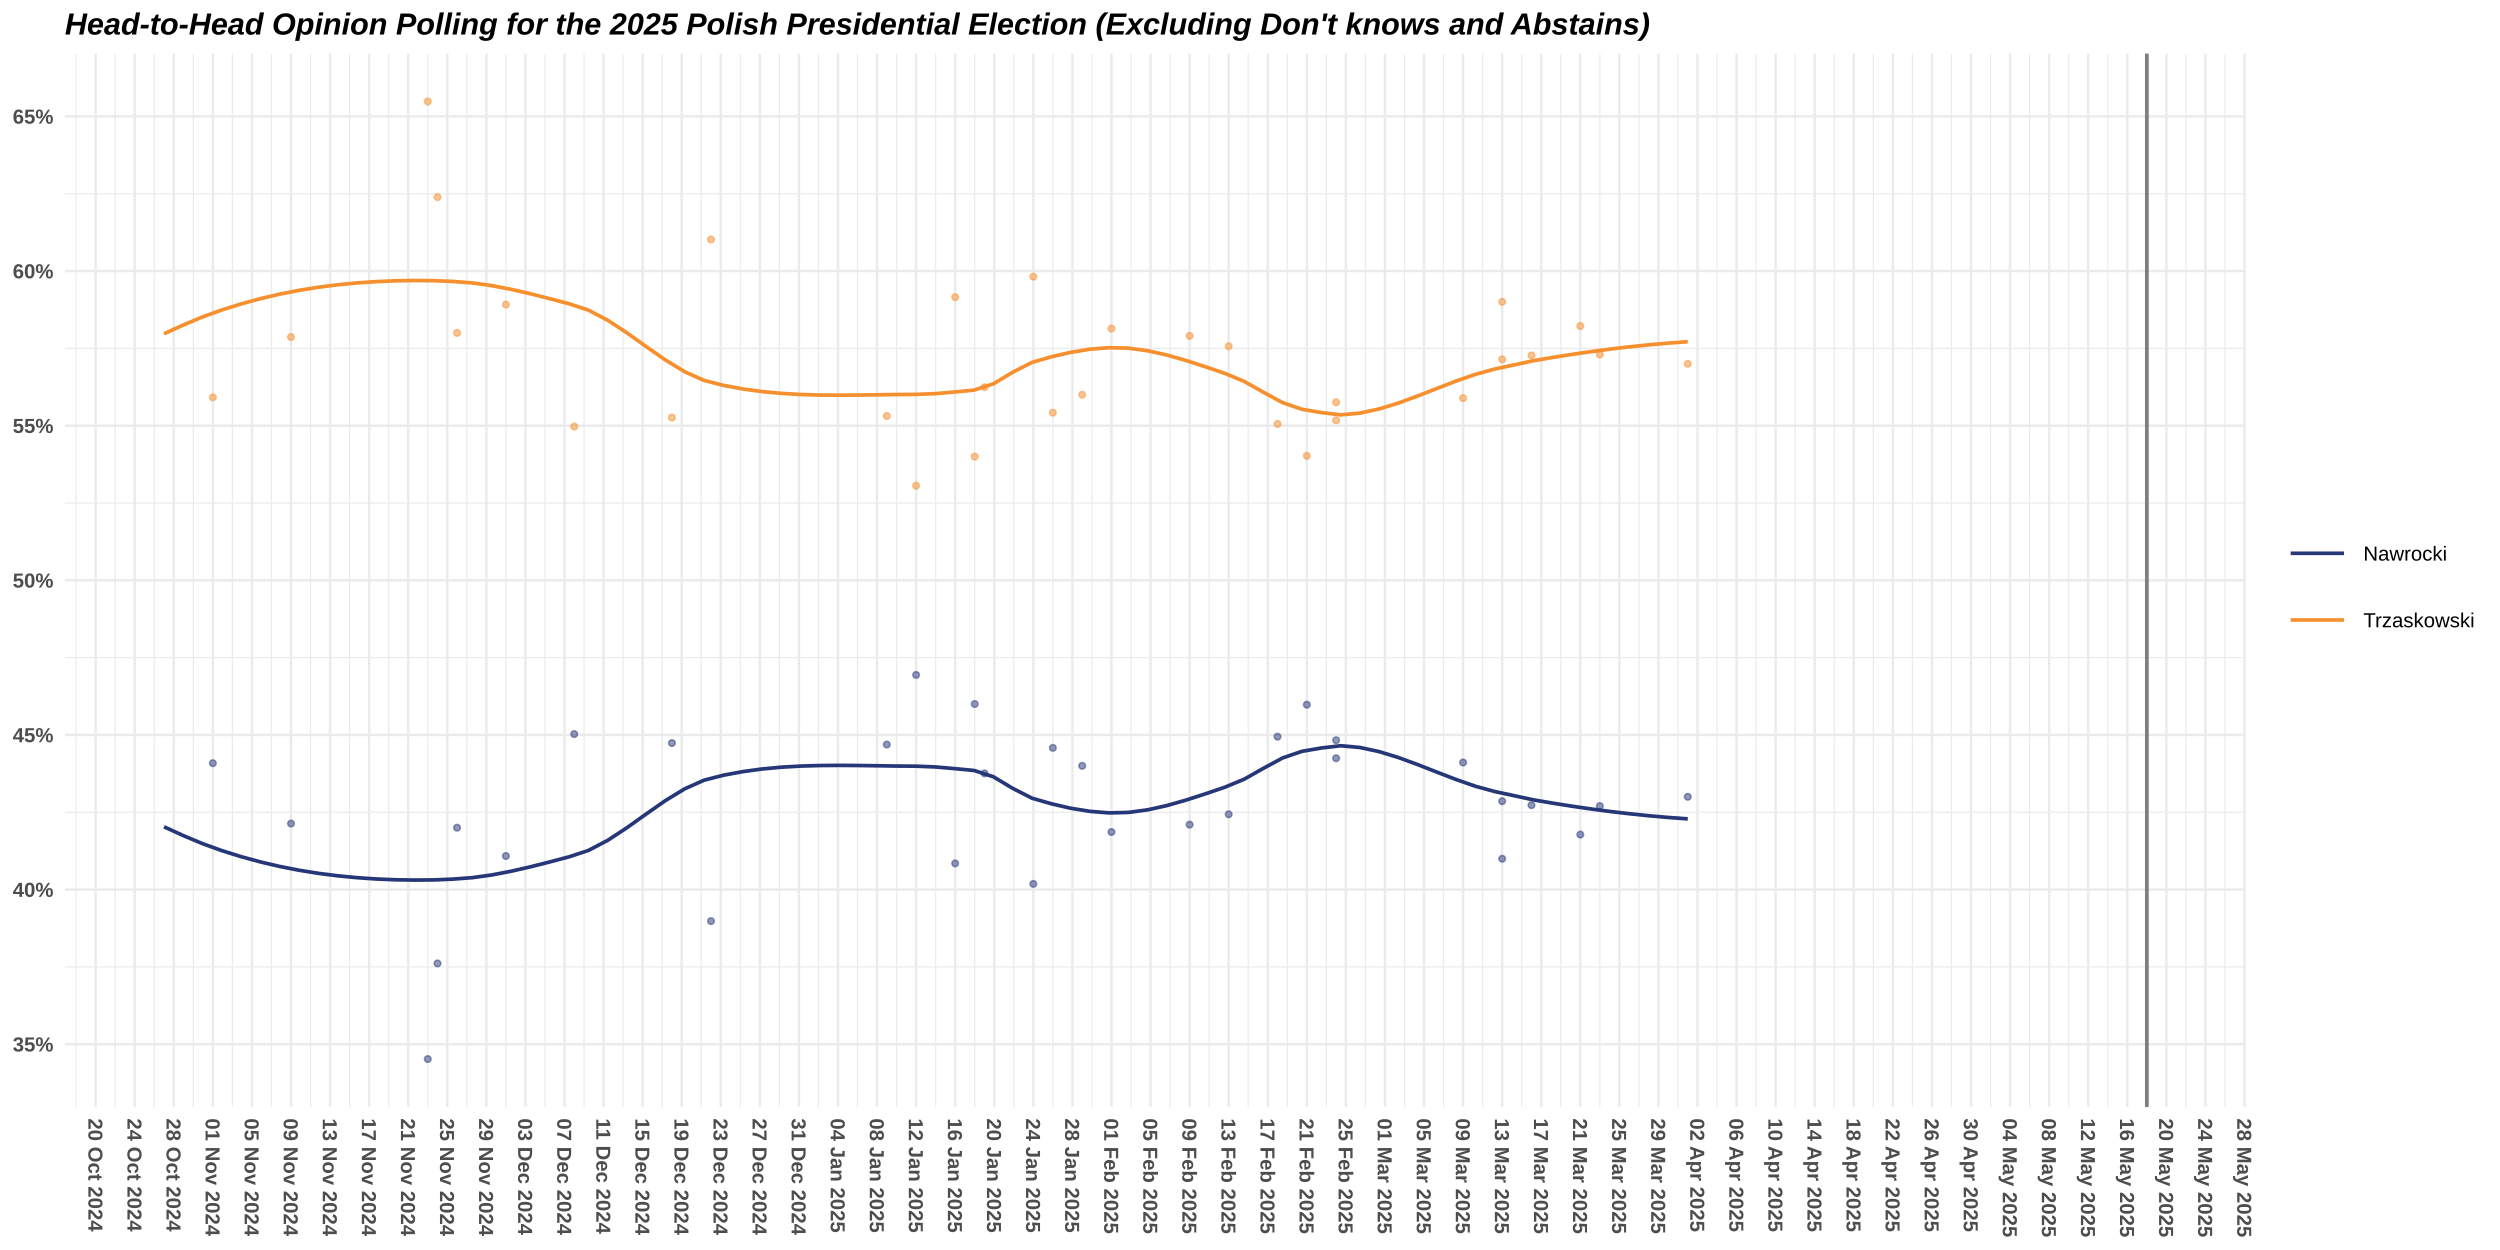
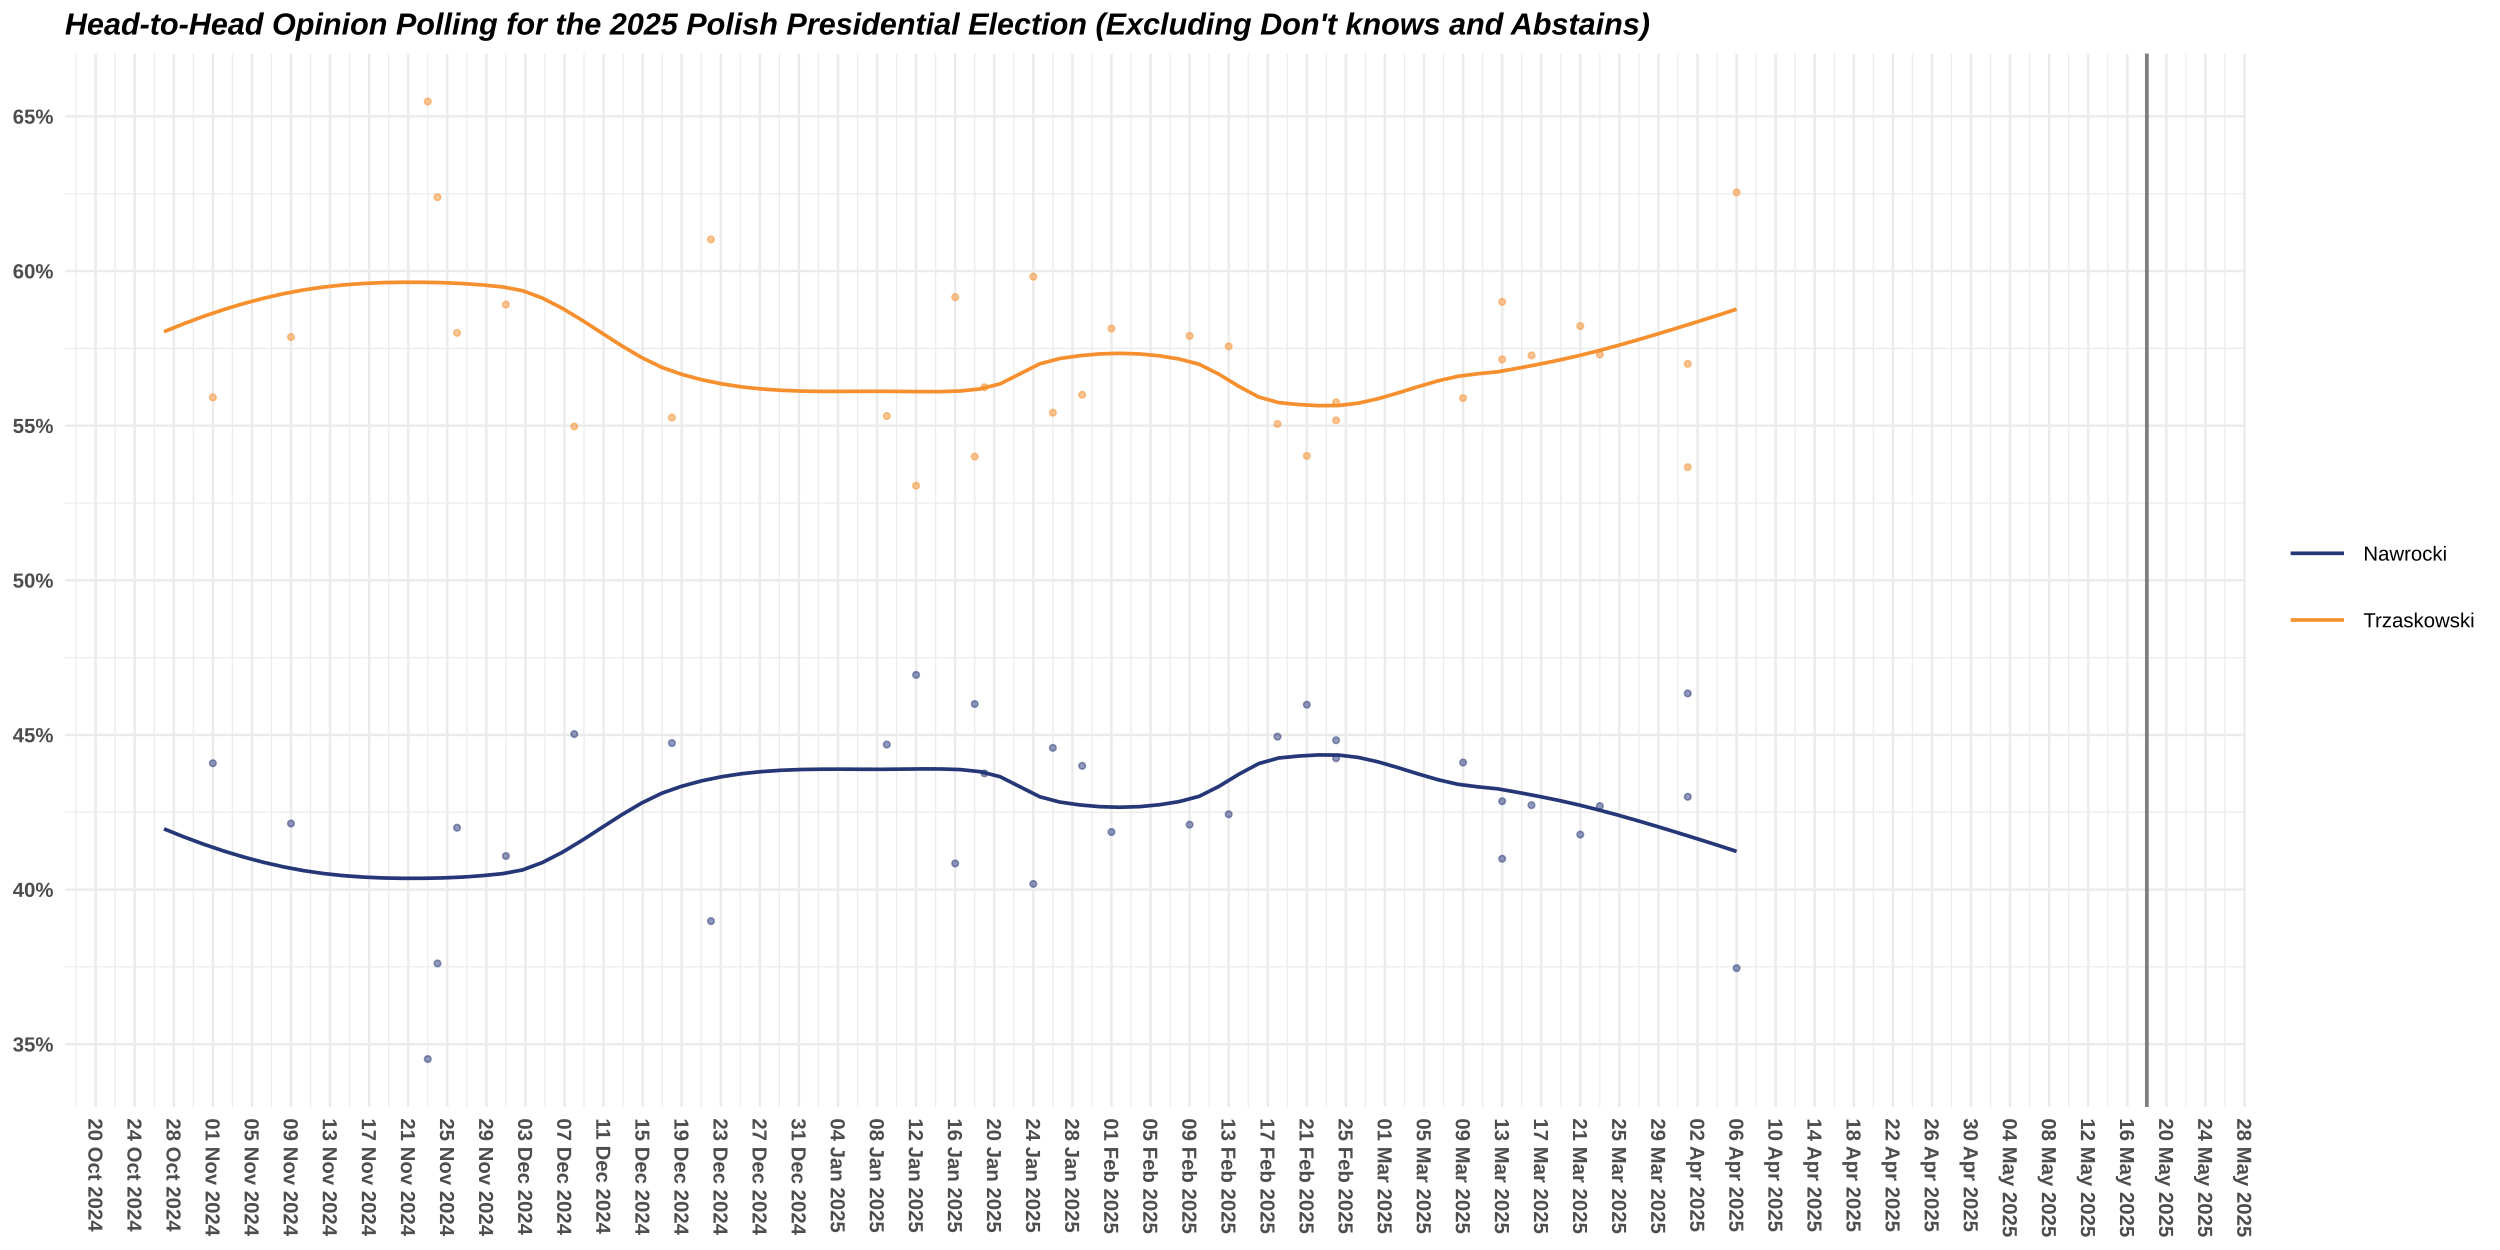
<svg xmlns="http://www.w3.org/2000/svg" class="svglite" width="1080.00pt" height="540.00pt" viewBox="0 0 1080.00 540.00">
  <defs>
    <style type="text/css">
    line, polyline, polygon, path, rect, circle {
      fill: none;
      stroke: #000000;
      stroke-linecap: round;
      stroke-linejoin: round;
      stroke-miterlimit: 10.00;
    }
    text {
      white-space: pre;
    }
  </style>
  </defs>
  <rect width="100%" height="100%" style="stroke: none; fill: #FFFFFF;" />
  <defs>
    <clipPath id="cpMC4wMHwxMDgwLjAwfDAuMDB8NTQwLjAw">
      <rect x="0.00" y="0.00" width="1080.00" height="540.00" />
    </clipPath>
  </defs>
  <g clip-path="url(#cpMC4wMHwxMDgwLjAwfDAuMDB8NTQwLjAw)">
    <rect x="0.00" y="0.00" width="1080.00" height="540.00" style="stroke-width: 1.07; stroke: #FFFFFF; fill: #FFFFFF;" />
  </g>
  <defs>
    <clipPath id="cpMjguMDN8OTcwLjI2fDIzLjE4fDQ3OC4yMA==">
      <rect x="28.03" y="23.18" width="942.23" height="455.02" />
    </clipPath>
  </defs>
  <g clip-path="url(#cpMjguMDN8OTcwLjI2fDIzLjE4fDQ3OC4yMA==)">
    <rect x="28.03" y="23.18" width="942.23" height="455.02" style="stroke-width: 1.07; stroke: #FFFFFF; fill: #FFFFFF;" />
    <polyline points="28.03,417.69 970.26,417.69 " style="stroke-width: 0.53; stroke: #EBEBEB; stroke-linecap: butt;" />
    <polyline points="28.03,350.89 970.26,350.89 " style="stroke-width: 0.53; stroke: #EBEBEB; stroke-linecap: butt;" />
    <polyline points="28.03,284.09 970.26,284.09 " style="stroke-width: 0.53; stroke: #EBEBEB; stroke-linecap: butt;" />
    <polyline points="28.03,217.29 970.26,217.29 " style="stroke-width: 0.53; stroke: #EBEBEB; stroke-linecap: butt;" />
    <polyline points="28.03,150.49 970.26,150.49 " style="stroke-width: 0.53; stroke: #EBEBEB; stroke-linecap: butt;" />
    <polyline points="28.03,83.69 970.26,83.69 " style="stroke-width: 0.53; stroke: #EBEBEB; stroke-linecap: butt;" />
    <polyline points="32.88,478.20 32.88,23.18 " style="stroke-width: 0.53; stroke: #EBEBEB; stroke-linecap: butt;" />
    <polyline points="49.76,478.20 49.76,23.18 " style="stroke-width: 0.53; stroke: #EBEBEB; stroke-linecap: butt;" />
    <polyline points="66.64,478.20 66.64,23.18 " style="stroke-width: 0.53; stroke: #EBEBEB; stroke-linecap: butt;" />
    <polyline points="83.52,478.20 83.52,23.18 " style="stroke-width: 0.53; stroke: #EBEBEB; stroke-linecap: butt;" />
    <polyline points="100.39,478.20 100.39,23.18 " style="stroke-width: 0.53; stroke: #EBEBEB; stroke-linecap: butt;" />
    <polyline points="117.27,478.20 117.27,23.18 " style="stroke-width: 0.53; stroke: #EBEBEB; stroke-linecap: butt;" />
    <polyline points="134.15,478.20 134.15,23.18 " style="stroke-width: 0.53; stroke: #EBEBEB; stroke-linecap: butt;" />
    <polyline points="151.03,478.20 151.03,23.18 " style="stroke-width: 0.53; stroke: #EBEBEB; stroke-linecap: butt;" />
    <polyline points="167.91,478.20 167.91,23.18 " style="stroke-width: 0.53; stroke: #EBEBEB; stroke-linecap: butt;" />
    <polyline points="184.79,478.20 184.79,23.18 " style="stroke-width: 0.53; stroke: #EBEBEB; stroke-linecap: butt;" />
    <polyline points="201.66,478.20 201.66,23.18 " style="stroke-width: 0.53; stroke: #EBEBEB; stroke-linecap: butt;" />
    <polyline points="218.54,478.20 218.54,23.18 " style="stroke-width: 0.53; stroke: #EBEBEB; stroke-linecap: butt;" />
    <polyline points="235.42,478.20 235.42,23.18 " style="stroke-width: 0.53; stroke: #EBEBEB; stroke-linecap: butt;" />
    <polyline points="252.30,478.20 252.30,23.18 " style="stroke-width: 0.53; stroke: #EBEBEB; stroke-linecap: butt;" />
    <polyline points="269.18,478.20 269.18,23.18 " style="stroke-width: 0.53; stroke: #EBEBEB; stroke-linecap: butt;" />
    <polyline points="286.06,478.20 286.06,23.18 " style="stroke-width: 0.53; stroke: #EBEBEB; stroke-linecap: butt;" />
    <polyline points="302.93,478.20 302.93,23.18 " style="stroke-width: 0.53; stroke: #EBEBEB; stroke-linecap: butt;" />
    <polyline points="319.81,478.20 319.81,23.18 " style="stroke-width: 0.53; stroke: #EBEBEB; stroke-linecap: butt;" />
    <polyline points="336.69,478.20 336.69,23.18 " style="stroke-width: 0.53; stroke: #EBEBEB; stroke-linecap: butt;" />
    <polyline points="353.57,478.20 353.57,23.18 " style="stroke-width: 0.53; stroke: #EBEBEB; stroke-linecap: butt;" />
    <polyline points="370.45,478.20 370.45,23.18 " style="stroke-width: 0.53; stroke: #EBEBEB; stroke-linecap: butt;" />
    <polyline points="387.32,478.20 387.32,23.18 " style="stroke-width: 0.53; stroke: #EBEBEB; stroke-linecap: butt;" />
    <polyline points="404.20,478.20 404.20,23.18 " style="stroke-width: 0.53; stroke: #EBEBEB; stroke-linecap: butt;" />
    <polyline points="421.08,478.20 421.08,23.18 " style="stroke-width: 0.53; stroke: #EBEBEB; stroke-linecap: butt;" />
    <polyline points="437.96,478.20 437.96,23.18 " style="stroke-width: 0.53; stroke: #EBEBEB; stroke-linecap: butt;" />
    <polyline points="454.84,478.20 454.84,23.18 " style="stroke-width: 0.53; stroke: #EBEBEB; stroke-linecap: butt;" />
    <polyline points="471.72,478.20 471.72,23.18 " style="stroke-width: 0.53; stroke: #EBEBEB; stroke-linecap: butt;" />
    <polyline points="488.59,478.20 488.59,23.18 " style="stroke-width: 0.53; stroke: #EBEBEB; stroke-linecap: butt;" />
    <polyline points="505.47,478.20 505.47,23.18 " style="stroke-width: 0.53; stroke: #EBEBEB; stroke-linecap: butt;" />
    <polyline points="522.35,478.20 522.35,23.18 " style="stroke-width: 0.53; stroke: #EBEBEB; stroke-linecap: butt;" />
    <polyline points="539.23,478.20 539.23,23.18 " style="stroke-width: 0.53; stroke: #EBEBEB; stroke-linecap: butt;" />
    <polyline points="556.11,478.20 556.11,23.18 " style="stroke-width: 0.53; stroke: #EBEBEB; stroke-linecap: butt;" />
    <polyline points="572.98,478.20 572.98,23.18 " style="stroke-width: 0.53; stroke: #EBEBEB; stroke-linecap: butt;" />
    <polyline points="589.86,478.20 589.86,23.18 " style="stroke-width: 0.53; stroke: #EBEBEB; stroke-linecap: butt;" />
    <polyline points="606.74,478.20 606.74,23.18 " style="stroke-width: 0.53; stroke: #EBEBEB; stroke-linecap: butt;" />
    <polyline points="623.62,478.20 623.62,23.18 " style="stroke-width: 0.53; stroke: #EBEBEB; stroke-linecap: butt;" />
    <polyline points="640.50,478.20 640.50,23.18 " style="stroke-width: 0.53; stroke: #EBEBEB; stroke-linecap: butt;" />
    <polyline points="657.38,478.20 657.38,23.18 " style="stroke-width: 0.53; stroke: #EBEBEB; stroke-linecap: butt;" />
    <polyline points="674.25,478.20 674.25,23.18 " style="stroke-width: 0.53; stroke: #EBEBEB; stroke-linecap: butt;" />
    <polyline points="691.13,478.20 691.13,23.18 " style="stroke-width: 0.53; stroke: #EBEBEB; stroke-linecap: butt;" />
    <polyline points="708.01,478.20 708.01,23.18 " style="stroke-width: 0.53; stroke: #EBEBEB; stroke-linecap: butt;" />
    <polyline points="724.89,478.20 724.89,23.18 " style="stroke-width: 0.53; stroke: #EBEBEB; stroke-linecap: butt;" />
    <polyline points="741.77,478.20 741.77,23.18 " style="stroke-width: 0.53; stroke: #EBEBEB; stroke-linecap: butt;" />
    <polyline points="758.65,478.20 758.65,23.18 " style="stroke-width: 0.53; stroke: #EBEBEB; stroke-linecap: butt;" />
    <polyline points="775.52,478.20 775.52,23.18 " style="stroke-width: 0.53; stroke: #EBEBEB; stroke-linecap: butt;" />
    <polyline points="792.40,478.20 792.40,23.18 " style="stroke-width: 0.53; stroke: #EBEBEB; stroke-linecap: butt;" />
    <polyline points="809.28,478.20 809.28,23.18 " style="stroke-width: 0.53; stroke: #EBEBEB; stroke-linecap: butt;" />
    <polyline points="826.16,478.20 826.16,23.18 " style="stroke-width: 0.53; stroke: #EBEBEB; stroke-linecap: butt;" />
    <polyline points="843.04,478.20 843.04,23.18 " style="stroke-width: 0.53; stroke: #EBEBEB; stroke-linecap: butt;" />
    <polyline points="859.91,478.20 859.91,23.18 " style="stroke-width: 0.53; stroke: #EBEBEB; stroke-linecap: butt;" />
    <polyline points="876.79,478.20 876.79,23.18 " style="stroke-width: 0.53; stroke: #EBEBEB; stroke-linecap: butt;" />
    <polyline points="893.67,478.20 893.67,23.18 " style="stroke-width: 0.53; stroke: #EBEBEB; stroke-linecap: butt;" />
    <polyline points="910.55,478.20 910.55,23.18 " style="stroke-width: 0.53; stroke: #EBEBEB; stroke-linecap: butt;" />
    <polyline points="927.43,478.20 927.43,23.18 " style="stroke-width: 0.53; stroke: #EBEBEB; stroke-linecap: butt;" />
    <polyline points="944.31,478.20 944.31,23.18 " style="stroke-width: 0.53; stroke: #EBEBEB; stroke-linecap: butt;" />
    <polyline points="961.18,478.20 961.18,23.18 " style="stroke-width: 0.53; stroke: #EBEBEB; stroke-linecap: butt;" />
    <polyline points="28.03,451.09 970.26,451.09 " style="stroke-width: 1.07; stroke: #EBEBEB; stroke-linecap: butt;" />
    <polyline points="28.03,384.29 970.26,384.29 " style="stroke-width: 1.07; stroke: #EBEBEB; stroke-linecap: butt;" />
    <polyline points="28.03,317.49 970.26,317.49 " style="stroke-width: 1.07; stroke: #EBEBEB; stroke-linecap: butt;" />
    <polyline points="28.03,250.69 970.26,250.69 " style="stroke-width: 1.07; stroke: #EBEBEB; stroke-linecap: butt;" />
    <polyline points="28.03,183.89 970.26,183.89 " style="stroke-width: 1.07; stroke: #EBEBEB; stroke-linecap: butt;" />
    <polyline points="28.03,117.09 970.26,117.09 " style="stroke-width: 1.07; stroke: #EBEBEB; stroke-linecap: butt;" />
    <polyline points="28.03,50.28 970.26,50.28 " style="stroke-width: 1.07; stroke: #EBEBEB; stroke-linecap: butt;" />
    <polyline points="41.32,478.20 41.32,23.18 " style="stroke-width: 1.07; stroke: #EBEBEB; stroke-linecap: butt;" />
    <polyline points="58.20,478.20 58.20,23.18 " style="stroke-width: 1.07; stroke: #EBEBEB; stroke-linecap: butt;" />
    <polyline points="75.08,478.20 75.08,23.18 " style="stroke-width: 1.07; stroke: #EBEBEB; stroke-linecap: butt;" />
    <polyline points="91.96,478.20 91.96,23.18 " style="stroke-width: 1.07; stroke: #EBEBEB; stroke-linecap: butt;" />
    <polyline points="108.83,478.20 108.83,23.18 " style="stroke-width: 1.07; stroke: #EBEBEB; stroke-linecap: butt;" />
    <polyline points="125.71,478.20 125.71,23.18 " style="stroke-width: 1.07; stroke: #EBEBEB; stroke-linecap: butt;" />
    <polyline points="142.59,478.20 142.59,23.18 " style="stroke-width: 1.07; stroke: #EBEBEB; stroke-linecap: butt;" />
    <polyline points="159.47,478.20 159.47,23.18 " style="stroke-width: 1.07; stroke: #EBEBEB; stroke-linecap: butt;" />
    <polyline points="176.35,478.20 176.35,23.18 " style="stroke-width: 1.07; stroke: #EBEBEB; stroke-linecap: butt;" />
    <polyline points="193.22,478.20 193.22,23.18 " style="stroke-width: 1.07; stroke: #EBEBEB; stroke-linecap: butt;" />
    <polyline points="210.10,478.20 210.10,23.18 " style="stroke-width: 1.07; stroke: #EBEBEB; stroke-linecap: butt;" />
    <polyline points="226.98,478.20 226.98,23.18 " style="stroke-width: 1.07; stroke: #EBEBEB; stroke-linecap: butt;" />
    <polyline points="243.86,478.20 243.86,23.18 " style="stroke-width: 1.07; stroke: #EBEBEB; stroke-linecap: butt;" />
    <polyline points="260.74,478.20 260.74,23.18 " style="stroke-width: 1.07; stroke: #EBEBEB; stroke-linecap: butt;" />
    <polyline points="277.62,478.20 277.62,23.18 " style="stroke-width: 1.07; stroke: #EBEBEB; stroke-linecap: butt;" />
    <polyline points="294.49,478.20 294.49,23.18 " style="stroke-width: 1.07; stroke: #EBEBEB; stroke-linecap: butt;" />
    <polyline points="311.37,478.20 311.37,23.18 " style="stroke-width: 1.07; stroke: #EBEBEB; stroke-linecap: butt;" />
    <polyline points="328.25,478.20 328.25,23.18 " style="stroke-width: 1.07; stroke: #EBEBEB; stroke-linecap: butt;" />
    <polyline points="345.13,478.20 345.13,23.18 " style="stroke-width: 1.07; stroke: #EBEBEB; stroke-linecap: butt;" />
    <polyline points="362.01,478.20 362.01,23.18 " style="stroke-width: 1.07; stroke: #EBEBEB; stroke-linecap: butt;" />
    <polyline points="378.89,478.20 378.89,23.18 " style="stroke-width: 1.07; stroke: #EBEBEB; stroke-linecap: butt;" />
    <polyline points="395.76,478.20 395.76,23.18 " style="stroke-width: 1.07; stroke: #EBEBEB; stroke-linecap: butt;" />
    <polyline points="412.64,478.20 412.64,23.18 " style="stroke-width: 1.07; stroke: #EBEBEB; stroke-linecap: butt;" />
    <polyline points="429.52,478.20 429.52,23.18 " style="stroke-width: 1.07; stroke: #EBEBEB; stroke-linecap: butt;" />
    <polyline points="446.40,478.20 446.40,23.18 " style="stroke-width: 1.07; stroke: #EBEBEB; stroke-linecap: butt;" />
    <polyline points="463.28,478.20 463.28,23.18 " style="stroke-width: 1.07; stroke: #EBEBEB; stroke-linecap: butt;" />
    <polyline points="480.15,478.20 480.15,23.18 " style="stroke-width: 1.07; stroke: #EBEBEB; stroke-linecap: butt;" />
    <polyline points="497.03,478.20 497.03,23.18 " style="stroke-width: 1.07; stroke: #EBEBEB; stroke-linecap: butt;" />
    <polyline points="513.91,478.20 513.91,23.18 " style="stroke-width: 1.07; stroke: #EBEBEB; stroke-linecap: butt;" />
    <polyline points="530.79,478.20 530.79,23.18 " style="stroke-width: 1.07; stroke: #EBEBEB; stroke-linecap: butt;" />
    <polyline points="547.67,478.20 547.67,23.18 " style="stroke-width: 1.07; stroke: #EBEBEB; stroke-linecap: butt;" />
    <polyline points="564.55,478.20 564.55,23.18 " style="stroke-width: 1.07; stroke: #EBEBEB; stroke-linecap: butt;" />
    <polyline points="581.42,478.20 581.42,23.18 " style="stroke-width: 1.07; stroke: #EBEBEB; stroke-linecap: butt;" />
    <polyline points="598.30,478.20 598.30,23.18 " style="stroke-width: 1.07; stroke: #EBEBEB; stroke-linecap: butt;" />
    <polyline points="615.18,478.20 615.18,23.18 " style="stroke-width: 1.07; stroke: #EBEBEB; stroke-linecap: butt;" />
    <polyline points="632.06,478.20 632.06,23.18 " style="stroke-width: 1.07; stroke: #EBEBEB; stroke-linecap: butt;" />
    <polyline points="648.94,478.20 648.94,23.18 " style="stroke-width: 1.07; stroke: #EBEBEB; stroke-linecap: butt;" />
    <polyline points="665.82,478.20 665.82,23.18 " style="stroke-width: 1.07; stroke: #EBEBEB; stroke-linecap: butt;" />
    <polyline points="682.69,478.20 682.69,23.18 " style="stroke-width: 1.07; stroke: #EBEBEB; stroke-linecap: butt;" />
    <polyline points="699.57,478.20 699.57,23.18 " style="stroke-width: 1.07; stroke: #EBEBEB; stroke-linecap: butt;" />
    <polyline points="716.45,478.20 716.45,23.18 " style="stroke-width: 1.07; stroke: #EBEBEB; stroke-linecap: butt;" />
    <polyline points="733.33,478.20 733.33,23.18 " style="stroke-width: 1.07; stroke: #EBEBEB; stroke-linecap: butt;" />
    <polyline points="750.21,478.20 750.21,23.18 " style="stroke-width: 1.07; stroke: #EBEBEB; stroke-linecap: butt;" />
    <polyline points="767.08,478.20 767.08,23.18 " style="stroke-width: 1.07; stroke: #EBEBEB; stroke-linecap: butt;" />
    <polyline points="783.96,478.20 783.96,23.18 " style="stroke-width: 1.07; stroke: #EBEBEB; stroke-linecap: butt;" />
    <polyline points="800.84,478.20 800.84,23.18 " style="stroke-width: 1.07; stroke: #EBEBEB; stroke-linecap: butt;" />
    <polyline points="817.72,478.20 817.72,23.18 " style="stroke-width: 1.07; stroke: #EBEBEB; stroke-linecap: butt;" />
    <polyline points="834.60,478.20 834.60,23.18 " style="stroke-width: 1.07; stroke: #EBEBEB; stroke-linecap: butt;" />
    <polyline points="851.48,478.20 851.48,23.18 " style="stroke-width: 1.07; stroke: #EBEBEB; stroke-linecap: butt;" />
    <polyline points="868.35,478.20 868.35,23.18 " style="stroke-width: 1.07; stroke: #EBEBEB; stroke-linecap: butt;" />
    <polyline points="885.23,478.20 885.23,23.18 " style="stroke-width: 1.07; stroke: #EBEBEB; stroke-linecap: butt;" />
    <polyline points="902.11,478.20 902.11,23.18 " style="stroke-width: 1.07; stroke: #EBEBEB; stroke-linecap: butt;" />
    <polyline points="918.99,478.20 918.99,23.18 " style="stroke-width: 1.07; stroke: #EBEBEB; stroke-linecap: butt;" />
    <polyline points="935.87,478.20 935.87,23.18 " style="stroke-width: 1.07; stroke: #EBEBEB; stroke-linecap: butt;" />
    <polyline points="952.74,478.20 952.74,23.18 " style="stroke-width: 1.07; stroke: #EBEBEB; stroke-linecap: butt;" />
    <polyline points="969.62,478.20 969.62,23.18 " style="stroke-width: 1.07; stroke: #EBEBEB; stroke-linecap: butt;" />
+     <circle cx="729.11" cy="299.56" r="1.42" style="stroke-width: 0.71; stroke: #263778; stroke-opacity: 0.50; fill: #263778; fill-opacity: 0.50;" />
+     <circle cx="750.21" cy="418.25" r="1.42" style="stroke-width: 0.71; stroke: #263778; stroke-opacity: 0.50; fill: #263778; fill-opacity: 0.50;" />
    <circle cx="729.11" cy="344.21" r="1.42" style="stroke-width: 0.71; stroke: #263778; stroke-opacity: 0.50; fill: #263778; fill-opacity: 0.50;" />
    <circle cx="691.13" cy="348.21" r="1.42" style="stroke-width: 0.71; stroke: #263778; stroke-opacity: 0.50; fill: #263778; fill-opacity: 0.50;" />
    <circle cx="682.69" cy="360.54" r="1.42" style="stroke-width: 0.71; stroke: #263778; stroke-opacity: 0.50; fill: #263778; fill-opacity: 0.50;" />
    <circle cx="661.60" cy="347.84" r="1.42" style="stroke-width: 0.71; stroke: #263778; stroke-opacity: 0.50; fill: #263778; fill-opacity: 0.50;" />
    <circle cx="648.94" cy="346.12" r="1.42" style="stroke-width: 0.71; stroke: #263778; stroke-opacity: 0.50; fill: #263778; fill-opacity: 0.50;" />
    <circle cx="648.94" cy="370.97" r="1.42" style="stroke-width: 0.71; stroke: #263778; stroke-opacity: 0.50; fill: #263778; fill-opacity: 0.50;" />
    <circle cx="632.06" cy="329.40" r="1.42" style="stroke-width: 0.71; stroke: #263778; stroke-opacity: 0.50; fill: #263778; fill-opacity: 0.50;" />
    <circle cx="577.20" cy="319.79" r="1.42" style="stroke-width: 0.71; stroke: #263778; stroke-opacity: 0.50; fill: #263778; fill-opacity: 0.50;" />
    <circle cx="577.20" cy="327.57" r="1.42" style="stroke-width: 0.71; stroke: #263778; stroke-opacity: 0.50; fill: #263778; fill-opacity: 0.50;" />
    <circle cx="564.55" cy="304.43" r="1.42" style="stroke-width: 0.71; stroke: #263778; stroke-opacity: 0.50; fill: #263778; fill-opacity: 0.50;" />
    <circle cx="551.89" cy="318.24" r="1.42" style="stroke-width: 0.71; stroke: #263778; stroke-opacity: 0.50; fill: #263778; fill-opacity: 0.50;" />
    <circle cx="480.15" cy="359.43" r="1.42" style="stroke-width: 0.71; stroke: #263778; stroke-opacity: 0.50; fill: #263778; fill-opacity: 0.50;" />
    <circle cx="530.79" cy="351.76" r="1.42" style="stroke-width: 0.71; stroke: #263778; stroke-opacity: 0.50; fill: #263778; fill-opacity: 0.50;" />
    <circle cx="513.91" cy="356.24" r="1.42" style="stroke-width: 0.71; stroke: #263778; stroke-opacity: 0.50; fill: #263778; fill-opacity: 0.50;" />
    <circle cx="467.50" cy="330.85" r="1.42" style="stroke-width: 0.71; stroke: #263778; stroke-opacity: 0.50; fill: #263778; fill-opacity: 0.50;" />
    <circle cx="454.84" cy="323.08" r="1.42" style="stroke-width: 0.71; stroke: #263778; stroke-opacity: 0.50; fill: #263778; fill-opacity: 0.50;" />
    <circle cx="446.40" cy="381.85" r="1.42" style="stroke-width: 0.71; stroke: #263778; stroke-opacity: 0.50; fill: #263778; fill-opacity: 0.50;" />
    <circle cx="425.30" cy="334.09" r="1.42" style="stroke-width: 0.71; stroke: #263778; stroke-opacity: 0.50; fill: #263778; fill-opacity: 0.50;" />
    <circle cx="421.08" cy="304.13" r="1.42" style="stroke-width: 0.71; stroke: #263778; stroke-opacity: 0.50; fill: #263778; fill-opacity: 0.50;" />
    <circle cx="412.64" cy="373.00" r="1.42" style="stroke-width: 0.71; stroke: #263778; stroke-opacity: 0.50; fill: #263778; fill-opacity: 0.50;" />
    <circle cx="395.76" cy="291.56" r="1.42" style="stroke-width: 0.71; stroke: #263778; stroke-opacity: 0.50; fill: #263778; fill-opacity: 0.50;" />
    <circle cx="383.10" cy="321.65" r="1.42" style="stroke-width: 0.71; stroke: #263778; stroke-opacity: 0.50; fill: #263778; fill-opacity: 0.50;" />
    <circle cx="307.15" cy="397.92" r="1.42" style="stroke-width: 0.71; stroke: #263778; stroke-opacity: 0.50; fill: #263778; fill-opacity: 0.50;" />
    <circle cx="290.27" cy="321.00" r="1.42" style="stroke-width: 0.71; stroke: #263778; stroke-opacity: 0.50; fill: #263778; fill-opacity: 0.50;" />
    <circle cx="218.54" cy="369.80" r="1.42" style="stroke-width: 0.71; stroke: #263778; stroke-opacity: 0.50; fill: #263778; fill-opacity: 0.50;" />
    <circle cx="248.08" cy="317.12" r="1.42" style="stroke-width: 0.71; stroke: #263778; stroke-opacity: 0.50; fill: #263778; fill-opacity: 0.50;" />
    <circle cx="197.44" cy="357.57" r="1.42" style="stroke-width: 0.71; stroke: #263778; stroke-opacity: 0.50; fill: #263778; fill-opacity: 0.50;" />
    <circle cx="91.96" cy="329.70" r="1.42" style="stroke-width: 0.71; stroke: #263778; stroke-opacity: 0.50; fill: #263778; fill-opacity: 0.50;" />
    <circle cx="189.01" cy="416.20" r="1.42" style="stroke-width: 0.71; stroke: #263778; stroke-opacity: 0.50; fill: #263778; fill-opacity: 0.50;" />
    <circle cx="184.79" cy="457.51" r="1.42" style="stroke-width: 0.71; stroke: #263778; stroke-opacity: 0.50; fill: #263778; fill-opacity: 0.50;" />
    <circle cx="125.71" cy="355.77" r="1.42" style="stroke-width: 0.71; stroke: #263778; stroke-opacity: 0.50; fill: #263778; fill-opacity: 0.50;" />
+     <circle cx="729.11" cy="201.81" r="1.42" style="stroke-width: 0.71; stroke: #F68F2D; stroke-opacity: 0.50; fill: #F68F2D; fill-opacity: 0.50;" />
+     <circle cx="750.21" cy="83.13" r="1.42" style="stroke-width: 0.71; stroke: #F68F2D; stroke-opacity: 0.50; fill: #F68F2D; fill-opacity: 0.50;" />
    <circle cx="729.11" cy="157.17" r="1.42" style="stroke-width: 0.71; stroke: #F68F2D; stroke-opacity: 0.50; fill: #F68F2D; fill-opacity: 0.50;" />
    <circle cx="691.13" cy="153.16" r="1.42" style="stroke-width: 0.71; stroke: #F68F2D; stroke-opacity: 0.50; fill: #F68F2D; fill-opacity: 0.50;" />
    <circle cx="682.69" cy="140.84" r="1.42" style="stroke-width: 0.71; stroke: #F68F2D; stroke-opacity: 0.50; fill: #F68F2D; fill-opacity: 0.50;" />
    <circle cx="661.60" cy="153.54" r="1.42" style="stroke-width: 0.71; stroke: #F68F2D; stroke-opacity: 0.50; fill: #F68F2D; fill-opacity: 0.50;" />
    <circle cx="648.94" cy="155.26" r="1.42" style="stroke-width: 0.71; stroke: #F68F2D; stroke-opacity: 0.50; fill: #F68F2D; fill-opacity: 0.50;" />
    <circle cx="648.94" cy="130.40" r="1.42" style="stroke-width: 0.71; stroke: #F68F2D; stroke-opacity: 0.50; fill: #F68F2D; fill-opacity: 0.50;" />
    <circle cx="632.06" cy="171.97" r="1.42" style="stroke-width: 0.71; stroke: #F68F2D; stroke-opacity: 0.50; fill: #F68F2D; fill-opacity: 0.50;" />
    <circle cx="577.20" cy="181.58" r="1.42" style="stroke-width: 0.71; stroke: #F68F2D; stroke-opacity: 0.50; fill: #F68F2D; fill-opacity: 0.50;" />
    <circle cx="577.20" cy="173.80" r="1.42" style="stroke-width: 0.71; stroke: #F68F2D; stroke-opacity: 0.50; fill: #F68F2D; fill-opacity: 0.50;" />
    <circle cx="564.55" cy="196.94" r="1.42" style="stroke-width: 0.71; stroke: #F68F2D; stroke-opacity: 0.50; fill: #F68F2D; fill-opacity: 0.50;" />
    <circle cx="551.89" cy="183.14" r="1.42" style="stroke-width: 0.71; stroke: #F68F2D; stroke-opacity: 0.50; fill: #F68F2D; fill-opacity: 0.50;" />
    <circle cx="480.15" cy="141.94" r="1.42" style="stroke-width: 0.71; stroke: #F68F2D; stroke-opacity: 0.50; fill: #F68F2D; fill-opacity: 0.50;" />
    <circle cx="530.79" cy="149.61" r="1.42" style="stroke-width: 0.71; stroke: #F68F2D; stroke-opacity: 0.50; fill: #F68F2D; fill-opacity: 0.50;" />
    <circle cx="513.91" cy="145.13" r="1.42" style="stroke-width: 0.71; stroke: #F68F2D; stroke-opacity: 0.50; fill: #F68F2D; fill-opacity: 0.50;" />
    <circle cx="467.50" cy="170.53" r="1.42" style="stroke-width: 0.71; stroke: #F68F2D; stroke-opacity: 0.50; fill: #F68F2D; fill-opacity: 0.50;" />
    <circle cx="454.84" cy="178.29" r="1.42" style="stroke-width: 0.71; stroke: #F68F2D; stroke-opacity: 0.50; fill: #F68F2D; fill-opacity: 0.50;" />
    <circle cx="446.40" cy="119.53" r="1.42" style="stroke-width: 0.71; stroke: #F68F2D; stroke-opacity: 0.50; fill: #F68F2D; fill-opacity: 0.50;" />
    <circle cx="425.30" cy="167.28" r="1.42" style="stroke-width: 0.71; stroke: #F68F2D; stroke-opacity: 0.50; fill: #F68F2D; fill-opacity: 0.50;" />
    <circle cx="421.08" cy="197.25" r="1.42" style="stroke-width: 0.71; stroke: #F68F2D; stroke-opacity: 0.50; fill: #F68F2D; fill-opacity: 0.50;" />
    <circle cx="412.64" cy="128.38" r="1.42" style="stroke-width: 0.71; stroke: #F68F2D; stroke-opacity: 0.50; fill: #F68F2D; fill-opacity: 0.50;" />
    <circle cx="395.76" cy="209.82" r="1.42" style="stroke-width: 0.71; stroke: #F68F2D; stroke-opacity: 0.50; fill: #F68F2D; fill-opacity: 0.50;" />
    <circle cx="383.10" cy="179.72" r="1.42" style="stroke-width: 0.71; stroke: #F68F2D; stroke-opacity: 0.50; fill: #F68F2D; fill-opacity: 0.50;" />
    <circle cx="307.15" cy="103.45" r="1.42" style="stroke-width: 0.71; stroke: #F68F2D; stroke-opacity: 0.50; fill: #F68F2D; fill-opacity: 0.50;" />
    <circle cx="290.27" cy="180.37" r="1.42" style="stroke-width: 0.71; stroke: #F68F2D; stroke-opacity: 0.50; fill: #F68F2D; fill-opacity: 0.50;" />
    <circle cx="218.54" cy="131.57" r="1.42" style="stroke-width: 0.71; stroke: #F68F2D; stroke-opacity: 0.50; fill: #F68F2D; fill-opacity: 0.50;" />
    <circle cx="248.08" cy="184.25" r="1.42" style="stroke-width: 0.71; stroke: #F68F2D; stroke-opacity: 0.50; fill: #F68F2D; fill-opacity: 0.50;" />
    <circle cx="197.44" cy="143.81" r="1.42" style="stroke-width: 0.71; stroke: #F68F2D; stroke-opacity: 0.50; fill: #F68F2D; fill-opacity: 0.50;" />
    <circle cx="91.96" cy="171.67" r="1.42" style="stroke-width: 0.71; stroke: #F68F2D; stroke-opacity: 0.50; fill: #F68F2D; fill-opacity: 0.50;" />
    <circle cx="189.01" cy="85.18" r="1.42" style="stroke-width: 0.71; stroke: #F68F2D; stroke-opacity: 0.50; fill: #F68F2D; fill-opacity: 0.50;" />
    <circle cx="184.79" cy="43.86" r="1.42" style="stroke-width: 0.71; stroke: #F68F2D; stroke-opacity: 0.50; fill: #F68F2D; fill-opacity: 0.50;" />
    <circle cx="125.71" cy="145.60" r="1.42" style="stroke-width: 0.71; stroke: #F68F2D; stroke-opacity: 0.50; fill: #F68F2D; fill-opacity: 0.50;" />
-     <polyline points="70.86,357.18 79.19,360.98 87.52,364.47 95.85,367.48 104.19,370.09 112.52,372.36 120.85,374.31 129.18,375.94 137.52,377.28 145.85,378.35 154.18,379.15 162.51,379.72 170.85,380.06 179.18,380.19 187.51,380.12 195.84,379.77 204.17,379.13 212.51,377.97 220.84,376.37 229.17,374.46 237.50,372.35 245.84,370.14 254.17,367.40 262.50,363.04 270.83,357.58 279.17,351.64 287.50,345.83 295.83,340.76 304.16,337.04 312.49,334.90 320.83,333.35 329.16,332.21 337.49,331.43 345.82,330.95 354.16,330.71 362.49,330.64 370.82,330.70 379.15,330.81 387.48,330.93 395.82,330.99 404.15,331.32 412.48,332.05 420.81,332.85 429.15,335.57 437.48,340.57 445.81,344.81 454.14,347.22 462.48,349.15 470.81,350.50 479.14,351.17 487.47,350.97 495.80,349.84 504.14,347.99 512.47,345.61 520.80,342.91 529.13,340.08 537.47,336.62 545.80,331.92 554.13,327.41 562.46,324.57 570.80,323.14 579.13,322.16 587.46,322.91 595.79,324.70 604.12,327.26 612.46,330.31 620.79,333.58 629.12,336.79 637.45,339.68 645.79,341.96 654.12,343.74 662.45,345.54 670.78,346.96 679.11,348.28 687.45,349.49 695.78,350.58 704.11,351.56 712.44,352.42 720.78,353.15 729.11,353.76 " style="stroke-width: 1.60; stroke: #263778; stroke-linecap: butt;" />
-     <polyline points="70.86,144.19 79.19,140.39 87.52,136.90 95.85,133.90 104.19,131.28 112.52,129.01 120.85,127.07 129.18,125.43 137.52,124.09 145.85,123.03 154.18,122.22 162.51,121.66 170.85,121.31 179.18,121.18 187.51,121.25 195.84,121.60 204.17,122.24 212.51,123.40 220.84,125.00 229.17,126.91 237.50,129.03 245.84,131.23 254.17,133.97 262.50,138.34 270.83,143.79 279.17,149.73 287.50,155.54 295.83,160.61 304.16,164.34 312.49,166.47 320.83,168.02 329.16,169.16 337.49,169.94 345.82,170.42 354.16,170.67 362.49,170.73 370.82,170.67 379.15,170.56 387.48,170.44 395.82,170.38 404.15,170.06 412.48,169.33 420.81,168.52 429.15,165.81 437.48,160.81 445.81,156.56 454.14,154.15 462.48,152.22 470.81,150.87 479.14,150.20 487.47,150.40 495.80,151.53 504.14,153.38 512.47,155.76 520.80,158.46 529.13,161.29 537.47,164.76 545.80,169.45 554.13,173.96 562.46,176.81 570.80,178.23 579.13,179.22 587.46,178.46 595.79,176.67 604.12,174.11 612.46,171.06 620.79,167.80 629.12,164.58 637.45,161.70 645.79,159.41 654.12,157.63 662.45,155.84 670.78,154.41 679.11,153.10 687.45,151.89 695.78,150.79 704.11,149.81 712.44,148.95 720.78,148.22 729.11,147.61 " style="stroke-width: 1.60; stroke: #F68F2D; stroke-linecap: butt;" />
+     <polyline points="70.86,358.08 79.46,361.55 88.06,364.74 96.66,367.64 105.26,370.24 113.85,372.53 122.45,374.48 131.05,376.10 139.65,377.35 148.25,378.27 156.85,378.90 165.45,379.28 174.05,379.44 182.65,379.42 191.25,379.26 199.85,378.89 208.45,378.27 217.05,377.43 225.65,375.83 234.25,372.63 242.84,368.23 251.44,363.04 260.04,357.48 268.64,351.96 277.24,346.89 285.84,342.69 294.44,339.67 303.04,337.35 311.64,335.57 320.24,334.26 328.84,333.35 337.44,332.76 346.04,332.43 354.64,332.30 363.24,332.28 371.83,332.32 380.43,332.34 389.03,332.27 397.63,332.18 406.23,332.19 414.83,332.46 423.43,333.36 432.03,335.53 440.63,339.88 449.23,344.22 457.83,346.49 466.43,347.72 475.03,348.47 483.63,348.73 492.23,348.47 500.83,347.66 509.42,346.28 518.02,344.03 526.62,339.69 535.22,334.44 543.82,329.85 552.42,327.45 561.02,326.61 569.62,326.13 578.22,326.19 586.82,327.21 595.42,329.15 604.02,331.65 612.62,334.33 621.22,336.84 629.82,338.82 638.41,339.91 647.01,340.77 655.61,342.29 664.21,343.91 672.81,345.65 681.41,347.58 690.01,349.73 698.61,352.03 707.21,354.47 715.81,357.01 724.41,359.63 733.01,362.30 741.61,365.01 750.21,367.82 " style="stroke-width: 1.60; stroke: #263778; stroke-linecap: butt;" />
+     <polyline points="70.86,143.29 79.46,139.82 88.06,136.63 96.66,133.73 105.26,131.13 113.85,128.85 122.45,126.89 131.05,125.27 139.65,124.02 148.25,123.10 156.85,122.47 165.45,122.09 174.05,121.93 182.65,121.95 191.25,122.11 199.85,122.49 208.45,123.10 217.05,123.94 225.65,125.55 234.25,128.74 242.84,133.14 251.44,138.33 260.04,143.89 268.64,149.42 277.24,154.48 285.84,158.68 294.44,161.70 303.04,164.02 311.64,165.80 320.24,167.11 328.84,168.03 337.44,168.61 346.04,168.94 354.64,169.08 363.24,169.09 371.83,169.05 380.43,169.04 389.03,169.10 397.63,169.19 406.23,169.18 414.83,168.91 423.43,168.01 432.03,165.84 440.63,161.49 449.23,157.15 457.83,154.88 466.43,153.66 475.03,152.90 483.63,152.64 492.23,152.90 500.83,153.71 509.42,155.10 518.02,157.35 526.62,161.68 535.22,166.93 543.82,171.53 552.42,173.92 561.02,174.77 569.62,175.24 578.22,175.18 586.82,174.16 595.42,172.22 604.02,169.73 612.62,167.04 621.22,164.53 629.82,162.56 638.41,161.46 647.01,160.61 655.61,159.09 664.21,157.47 672.81,155.72 681.41,153.79 690.01,151.65 698.61,149.34 707.21,146.90 715.81,144.36 724.41,141.74 733.01,139.07 741.61,136.36 750.21,133.55 " style="stroke-width: 1.60; stroke: #F68F2D; stroke-linecap: butt;" />
    <line x1="927.43" y1="478.20" x2="927.43" y2="23.18" style="stroke-width: 1.60; stroke: #56595C; stroke-opacity: 0.50; stroke-linecap: butt;" />
    <line x1="927.43" y1="478.20" x2="927.43" y2="23.18" style="stroke-width: 1.60; stroke: #56595C; stroke-opacity: 0.50; stroke-linecap: butt;" />
  </g>
  <g clip-path="url(#cpMC4wMHwxMDgwLjAwfDAuMDB8NTQwLjAw)">
    <text x="23.10" y="454.24" text-anchor="end" style="font-size: 8.80px; font-weight: bold;fill: #4D4D4D; font-family: &quot;Arial&quot;;" textLength="17.62px" lengthAdjust="spacingAndGlyphs">35%</text>
    <text x="23.10" y="387.44" text-anchor="end" style="font-size: 8.80px; font-weight: bold;fill: #4D4D4D; font-family: &quot;Arial&quot;;" textLength="17.62px" lengthAdjust="spacingAndGlyphs">40%</text>
    <text x="23.10" y="320.64" text-anchor="end" style="font-size: 8.80px; font-weight: bold;fill: #4D4D4D; font-family: &quot;Arial&quot;;" textLength="17.62px" lengthAdjust="spacingAndGlyphs">45%</text>
    <text x="23.10" y="253.84" text-anchor="end" style="font-size: 8.80px; font-weight: bold;fill: #4D4D4D; font-family: &quot;Arial&quot;;" textLength="17.62px" lengthAdjust="spacingAndGlyphs">50%</text>
    <text x="23.10" y="187.04" text-anchor="end" style="font-size: 8.80px; font-weight: bold;fill: #4D4D4D; font-family: &quot;Arial&quot;;" textLength="17.62px" lengthAdjust="spacingAndGlyphs">55%</text>
    <text x="23.10" y="120.24" text-anchor="end" style="font-size: 8.80px; font-weight: bold;fill: #4D4D4D; font-family: &quot;Arial&quot;;" textLength="17.62px" lengthAdjust="spacingAndGlyphs">60%</text>
    <text x="23.10" y="53.43" text-anchor="end" style="font-size: 8.80px; font-weight: bold;fill: #4D4D4D; font-family: &quot;Arial&quot;;" textLength="17.62px" lengthAdjust="spacingAndGlyphs">65%</text>
    <text transform="translate(38.17,483.13) rotate(90)" style="font-size: 8.80px; font-weight: bold;fill: #4D4D4D; font-family: &quot;Arial&quot;;" textLength="48.95px" lengthAdjust="spacingAndGlyphs">20 Oct 2024</text>
    <text transform="translate(55.05,483.13) rotate(90)" style="font-size: 8.80px; font-weight: bold;fill: #4D4D4D; font-family: &quot;Arial&quot;;" textLength="48.95px" lengthAdjust="spacingAndGlyphs">24 Oct 2024</text>
    <text transform="translate(71.93,483.13) rotate(90)" style="font-size: 8.80px; font-weight: bold;fill: #4D4D4D; font-family: &quot;Arial&quot;;" textLength="48.95px" lengthAdjust="spacingAndGlyphs">28 Oct 2024</text>
    <text transform="translate(88.81,483.13) rotate(90)" style="font-size: 8.80px; font-weight: bold;fill: #4D4D4D; font-family: &quot;Arial&quot;;" textLength="50.89px" lengthAdjust="spacingAndGlyphs">01 Nov 2024</text>
    <text transform="translate(105.68,483.13) rotate(90)" style="font-size: 8.80px; font-weight: bold;fill: #4D4D4D; font-family: &quot;Arial&quot;;" textLength="50.89px" lengthAdjust="spacingAndGlyphs">05 Nov 2024</text>
    <text transform="translate(122.56,483.13) rotate(90)" style="font-size: 8.80px; font-weight: bold;fill: #4D4D4D; font-family: &quot;Arial&quot;;" textLength="50.89px" lengthAdjust="spacingAndGlyphs">09 Nov 2024</text>
    <text transform="translate(139.44,483.13) rotate(90)" style="font-size: 8.80px; font-weight: bold;fill: #4D4D4D; font-family: &quot;Arial&quot;;" textLength="50.89px" lengthAdjust="spacingAndGlyphs">13 Nov 2024</text>
    <text transform="translate(156.32,483.13) rotate(90)" style="font-size: 8.80px; font-weight: bold;fill: #4D4D4D; font-family: &quot;Arial&quot;;" textLength="50.89px" lengthAdjust="spacingAndGlyphs">17 Nov 2024</text>
    <text transform="translate(173.20,483.13) rotate(90)" style="font-size: 8.80px; font-weight: bold;fill: #4D4D4D; font-family: &quot;Arial&quot;;" textLength="50.89px" lengthAdjust="spacingAndGlyphs">21 Nov 2024</text>
    <text transform="translate(190.07,483.13) rotate(90)" style="font-size: 8.80px; font-weight: bold;fill: #4D4D4D; font-family: &quot;Arial&quot;;" textLength="50.89px" lengthAdjust="spacingAndGlyphs">25 Nov 2024</text>
    <text transform="translate(206.95,483.13) rotate(90)" style="font-size: 8.80px; font-weight: bold;fill: #4D4D4D; font-family: &quot;Arial&quot;;" textLength="50.89px" lengthAdjust="spacingAndGlyphs">29 Nov 2024</text>
    <text transform="translate(223.83,483.13) rotate(90)" style="font-size: 8.80px; font-weight: bold;fill: #4D4D4D; font-family: &quot;Arial&quot;;" textLength="50.41px" lengthAdjust="spacingAndGlyphs">03 Dec 2024</text>
    <text transform="translate(240.71,483.13) rotate(90)" style="font-size: 8.80px; font-weight: bold;fill: #4D4D4D; font-family: &quot;Arial&quot;;" textLength="50.41px" lengthAdjust="spacingAndGlyphs">07 Dec 2024</text>
    <text transform="translate(257.59,483.13) rotate(90)" style="font-size: 8.80px; font-weight: bold;fill: #4D4D4D; font-family: &quot;Arial&quot;;" textLength="49.93px" lengthAdjust="spacingAndGlyphs">11 Dec 2024</text>
    <text transform="translate(274.47,483.13) rotate(90)" style="font-size: 8.80px; font-weight: bold;fill: #4D4D4D; font-family: &quot;Arial&quot;;" textLength="50.41px" lengthAdjust="spacingAndGlyphs">15 Dec 2024</text>
    <text transform="translate(291.34,483.13) rotate(90)" style="font-size: 8.80px; font-weight: bold;fill: #4D4D4D; font-family: &quot;Arial&quot;;" textLength="50.41px" lengthAdjust="spacingAndGlyphs">19 Dec 2024</text>
    <text transform="translate(308.22,483.13) rotate(90)" style="font-size: 8.80px; font-weight: bold;fill: #4D4D4D; font-family: &quot;Arial&quot;;" textLength="50.41px" lengthAdjust="spacingAndGlyphs">23 Dec 2024</text>
    <text transform="translate(325.10,483.13) rotate(90)" style="font-size: 8.80px; font-weight: bold;fill: #4D4D4D; font-family: &quot;Arial&quot;;" textLength="50.41px" lengthAdjust="spacingAndGlyphs">27 Dec 2024</text>
    <text transform="translate(341.98,483.13) rotate(90)" style="font-size: 8.80px; font-weight: bold;fill: #4D4D4D; font-family: &quot;Arial&quot;;" textLength="50.41px" lengthAdjust="spacingAndGlyphs">31 Dec 2024</text>
    <text transform="translate(358.86,483.13) rotate(90)" style="font-size: 8.80px; font-weight: bold;fill: #4D4D4D; font-family: &quot;Arial&quot;;" textLength="49.44px" lengthAdjust="spacingAndGlyphs">04 Jan 2025</text>
    <text transform="translate(375.74,483.13) rotate(90)" style="font-size: 8.80px; font-weight: bold;fill: #4D4D4D; font-family: &quot;Arial&quot;;" textLength="49.44px" lengthAdjust="spacingAndGlyphs">08 Jan 2025</text>
    <text transform="translate(392.61,483.13) rotate(90)" style="font-size: 8.80px; font-weight: bold;fill: #4D4D4D; font-family: &quot;Arial&quot;;" textLength="49.44px" lengthAdjust="spacingAndGlyphs">12 Jan 2025</text>
    <text transform="translate(409.49,483.13) rotate(90)" style="font-size: 8.80px; font-weight: bold;fill: #4D4D4D; font-family: &quot;Arial&quot;;" textLength="49.44px" lengthAdjust="spacingAndGlyphs">16 Jan 2025</text>
    <text transform="translate(426.37,483.13) rotate(90)" style="font-size: 8.80px; font-weight: bold;fill: #4D4D4D; font-family: &quot;Arial&quot;;" textLength="49.44px" lengthAdjust="spacingAndGlyphs">20 Jan 2025</text>
    <text transform="translate(443.25,483.13) rotate(90)" style="font-size: 8.80px; font-weight: bold;fill: #4D4D4D; font-family: &quot;Arial&quot;;" textLength="49.44px" lengthAdjust="spacingAndGlyphs">24 Jan 2025</text>
    <text transform="translate(460.13,483.13) rotate(90)" style="font-size: 8.80px; font-weight: bold;fill: #4D4D4D; font-family: &quot;Arial&quot;;" textLength="49.44px" lengthAdjust="spacingAndGlyphs">28 Jan 2025</text>
    <text transform="translate(477.00,483.13) rotate(90)" style="font-size: 8.80px; font-weight: bold;fill: #4D4D4D; font-family: &quot;Arial&quot;;" textLength="49.91px" lengthAdjust="spacingAndGlyphs">01 Feb 2025</text>
    <text transform="translate(493.88,483.13) rotate(90)" style="font-size: 8.80px; font-weight: bold;fill: #4D4D4D; font-family: &quot;Arial&quot;;" textLength="49.91px" lengthAdjust="spacingAndGlyphs">05 Feb 2025</text>
    <text transform="translate(510.76,483.13) rotate(90)" style="font-size: 8.80px; font-weight: bold;fill: #4D4D4D; font-family: &quot;Arial&quot;;" textLength="49.91px" lengthAdjust="spacingAndGlyphs">09 Feb 2025</text>
    <text transform="translate(527.64,483.13) rotate(90)" style="font-size: 8.80px; font-weight: bold;fill: #4D4D4D; font-family: &quot;Arial&quot;;" textLength="49.91px" lengthAdjust="spacingAndGlyphs">13 Feb 2025</text>
    <text transform="translate(544.52,483.13) rotate(90)" style="font-size: 8.80px; font-weight: bold;fill: #4D4D4D; font-family: &quot;Arial&quot;;" textLength="49.91px" lengthAdjust="spacingAndGlyphs">17 Feb 2025</text>
    <text transform="translate(561.40,483.13) rotate(90)" style="font-size: 8.80px; font-weight: bold;fill: #4D4D4D; font-family: &quot;Arial&quot;;" textLength="49.91px" lengthAdjust="spacingAndGlyphs">21 Feb 2025</text>
    <text transform="translate(578.27,483.13) rotate(90)" style="font-size: 8.80px; font-weight: bold;fill: #4D4D4D; font-family: &quot;Arial&quot;;" textLength="49.91px" lengthAdjust="spacingAndGlyphs">25 Feb 2025</text>
    <text transform="translate(595.15,483.13) rotate(90)" style="font-size: 8.80px; font-weight: bold;fill: #4D4D4D; font-family: &quot;Arial&quot;;" textLength="49.92px" lengthAdjust="spacingAndGlyphs">01 Mar 2025</text>
    <text transform="translate(612.03,483.13) rotate(90)" style="font-size: 8.80px; font-weight: bold;fill: #4D4D4D; font-family: &quot;Arial&quot;;" textLength="49.92px" lengthAdjust="spacingAndGlyphs">05 Mar 2025</text>
    <text transform="translate(628.91,483.13) rotate(90)" style="font-size: 8.80px; font-weight: bold;fill: #4D4D4D; font-family: &quot;Arial&quot;;" textLength="49.92px" lengthAdjust="spacingAndGlyphs">09 Mar 2025</text>
    <text transform="translate(645.79,483.13) rotate(90)" style="font-size: 8.80px; font-weight: bold;fill: #4D4D4D; font-family: &quot;Arial&quot;;" textLength="49.92px" lengthAdjust="spacingAndGlyphs">13 Mar 2025</text>
    <text transform="translate(662.67,483.13) rotate(90)" style="font-size: 8.80px; font-weight: bold;fill: #4D4D4D; font-family: &quot;Arial&quot;;" textLength="49.92px" lengthAdjust="spacingAndGlyphs">17 Mar 2025</text>
    <text transform="translate(679.54,483.13) rotate(90)" style="font-size: 8.80px; font-weight: bold;fill: #4D4D4D; font-family: &quot;Arial&quot;;" textLength="49.92px" lengthAdjust="spacingAndGlyphs">21 Mar 2025</text>
    <text transform="translate(696.42,483.13) rotate(90)" style="font-size: 8.80px; font-weight: bold;fill: #4D4D4D; font-family: &quot;Arial&quot;;" textLength="49.92px" lengthAdjust="spacingAndGlyphs">25 Mar 2025</text>
    <text transform="translate(713.30,483.13) rotate(90)" style="font-size: 8.80px; font-weight: bold;fill: #4D4D4D; font-family: &quot;Arial&quot;;" textLength="49.92px" lengthAdjust="spacingAndGlyphs">29 Mar 2025</text>
    <text transform="translate(730.18,483.13) rotate(90)" style="font-size: 8.80px; font-weight: bold;fill: #4D4D4D; font-family: &quot;Arial&quot;;" textLength="49.10px" lengthAdjust="spacingAndGlyphs">02 Apr 2025</text>
    <text transform="translate(747.06,483.13) rotate(90)" style="font-size: 8.80px; font-weight: bold;fill: #4D4D4D; font-family: &quot;Arial&quot;;" textLength="49.10px" lengthAdjust="spacingAndGlyphs">06 Apr 2025</text>
    <text transform="translate(763.93,483.13) rotate(90)" style="font-size: 8.80px; font-weight: bold;fill: #4D4D4D; font-family: &quot;Arial&quot;;" textLength="49.10px" lengthAdjust="spacingAndGlyphs">10 Apr 2025</text>
    <text transform="translate(780.81,483.13) rotate(90)" style="font-size: 8.80px; font-weight: bold;fill: #4D4D4D; font-family: &quot;Arial&quot;;" textLength="49.10px" lengthAdjust="spacingAndGlyphs">14 Apr 2025</text>
    <text transform="translate(797.69,483.13) rotate(90)" style="font-size: 8.80px; font-weight: bold;fill: #4D4D4D; font-family: &quot;Arial&quot;;" textLength="49.10px" lengthAdjust="spacingAndGlyphs">18 Apr 2025</text>
    <text transform="translate(814.57,483.13) rotate(90)" style="font-size: 8.80px; font-weight: bold;fill: #4D4D4D; font-family: &quot;Arial&quot;;" textLength="49.10px" lengthAdjust="spacingAndGlyphs">22 Apr 2025</text>
    <text transform="translate(831.45,483.13) rotate(90)" style="font-size: 8.80px; font-weight: bold;fill: #4D4D4D; font-family: &quot;Arial&quot;;" textLength="49.10px" lengthAdjust="spacingAndGlyphs">26 Apr 2025</text>
    <text transform="translate(848.33,483.13) rotate(90)" style="font-size: 8.80px; font-weight: bold;fill: #4D4D4D; font-family: &quot;Arial&quot;;" textLength="49.10px" lengthAdjust="spacingAndGlyphs">30 Apr 2025</text>
    <text transform="translate(865.20,483.13) rotate(90)" style="font-size: 8.80px; font-weight: bold;fill: #4D4D4D; font-family: &quot;Arial&quot;;" textLength="51.39px" lengthAdjust="spacingAndGlyphs">04 May 2025</text>
    <text transform="translate(882.08,483.13) rotate(90)" style="font-size: 8.80px; font-weight: bold;fill: #4D4D4D; font-family: &quot;Arial&quot;;" textLength="51.39px" lengthAdjust="spacingAndGlyphs">08 May 2025</text>
    <text transform="translate(898.96,483.13) rotate(90)" style="font-size: 8.80px; font-weight: bold;fill: #4D4D4D; font-family: &quot;Arial&quot;;" textLength="51.39px" lengthAdjust="spacingAndGlyphs">12 May 2025</text>
    <text transform="translate(915.84,483.13) rotate(90)" style="font-size: 8.80px; font-weight: bold;fill: #4D4D4D; font-family: &quot;Arial&quot;;" textLength="51.39px" lengthAdjust="spacingAndGlyphs">16 May 2025</text>
    <text transform="translate(932.72,483.13) rotate(90)" style="font-size: 8.80px; font-weight: bold;fill: #4D4D4D; font-family: &quot;Arial&quot;;" textLength="51.39px" lengthAdjust="spacingAndGlyphs">20 May 2025</text>
    <text transform="translate(949.59,483.13) rotate(90)" style="font-size: 8.80px; font-weight: bold;fill: #4D4D4D; font-family: &quot;Arial&quot;;" textLength="51.39px" lengthAdjust="spacingAndGlyphs">24 May 2025</text>
    <text transform="translate(966.47,483.13) rotate(90)" style="font-size: 8.80px; font-weight: bold;fill: #4D4D4D; font-family: &quot;Arial&quot;;" textLength="51.39px" lengthAdjust="spacingAndGlyphs">28 May 2025</text>
    <line x1="989.57" y1="239.03" x2="1012.61" y2="239.03" style="stroke-width: 1.60; stroke: #263778; stroke-linecap: butt;" />
    <line x1="989.57" y1="267.83" x2="1012.61" y2="267.83" style="stroke-width: 1.60; stroke: #F68F2D; stroke-linecap: butt;" />
    <text x="1020.97" y="242.18" style="font-size: 8.80px; font-family: &quot;Arial&quot;;" textLength="36.17px" lengthAdjust="spacingAndGlyphs">Nawrocki</text>
    <text x="1020.97" y="270.98" style="font-size: 8.80px; font-family: &quot;Arial&quot;;" textLength="48.07px" lengthAdjust="spacingAndGlyphs">Trzaskowski</text>
    <text x="28.03" y="14.93" style="font-size: 13.20px; font-weight: bold; font-style: italic; font-family: &quot;Arial&quot;;" textLength="684.24px" lengthAdjust="spacingAndGlyphs">Head-to-Head Opinion Polling for the 2025 Polish Presidential Election (Excluding Don't knows and Abstains)</text>
  </g>
</svg>
